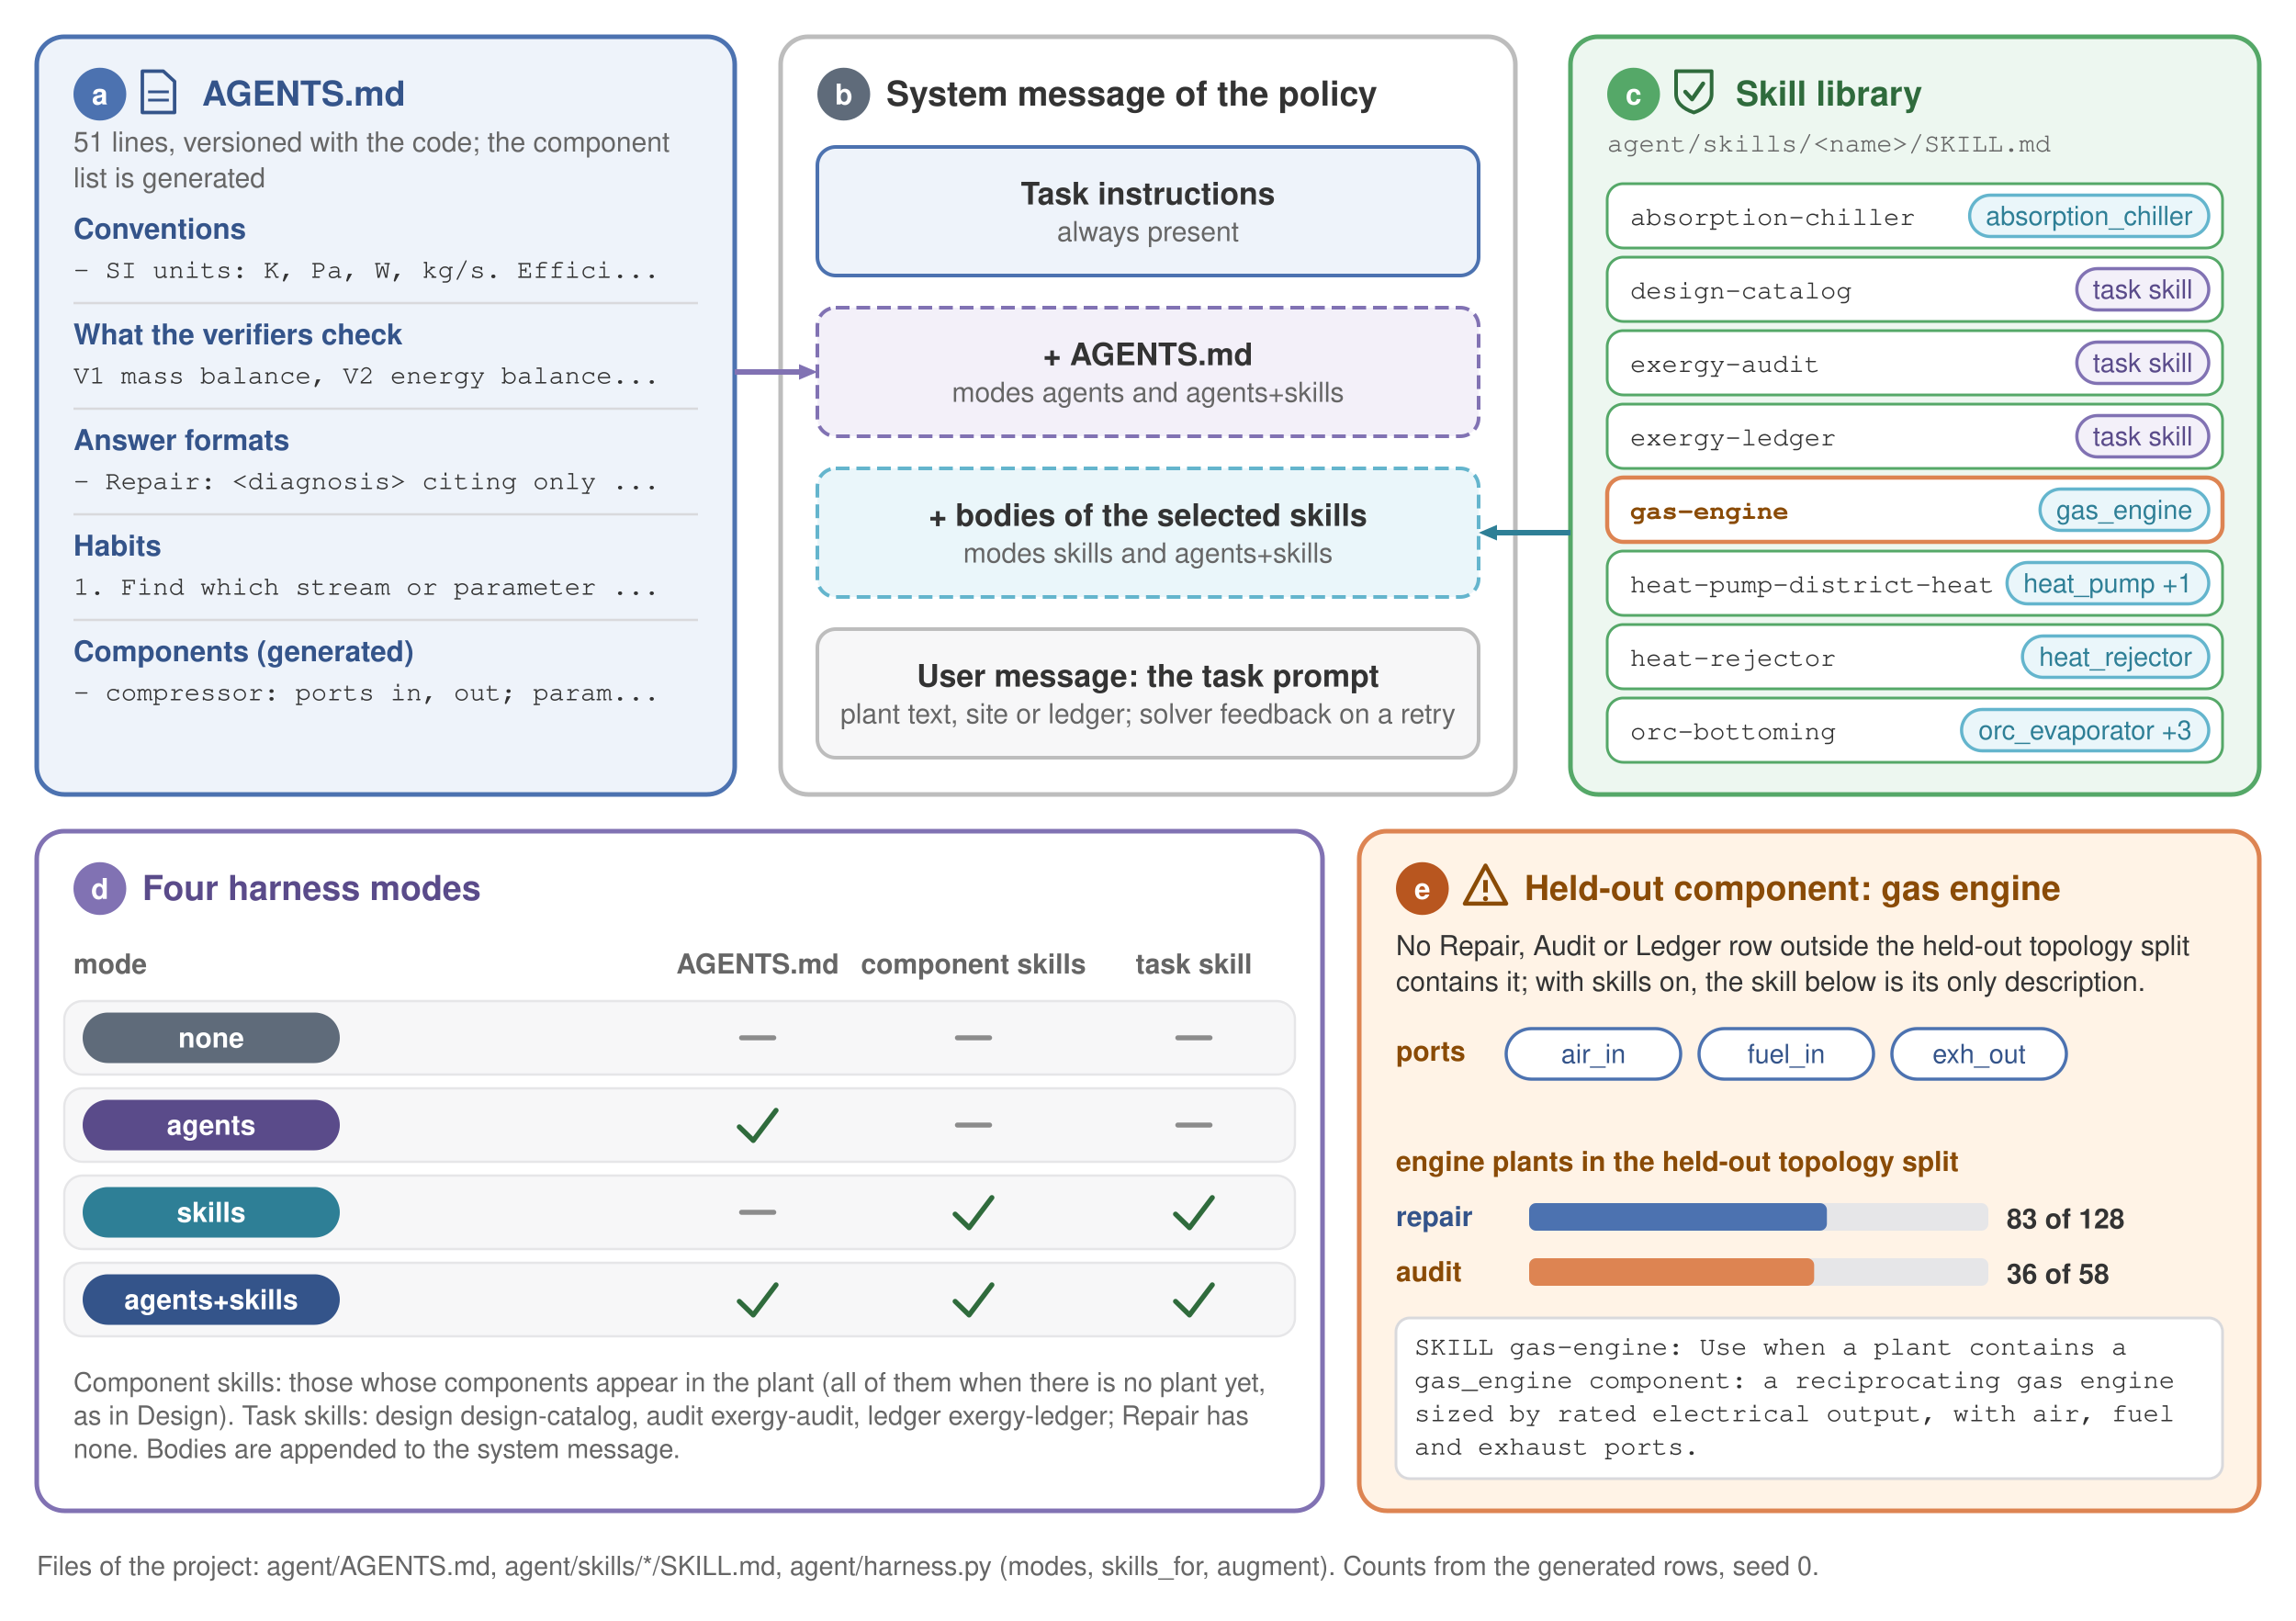
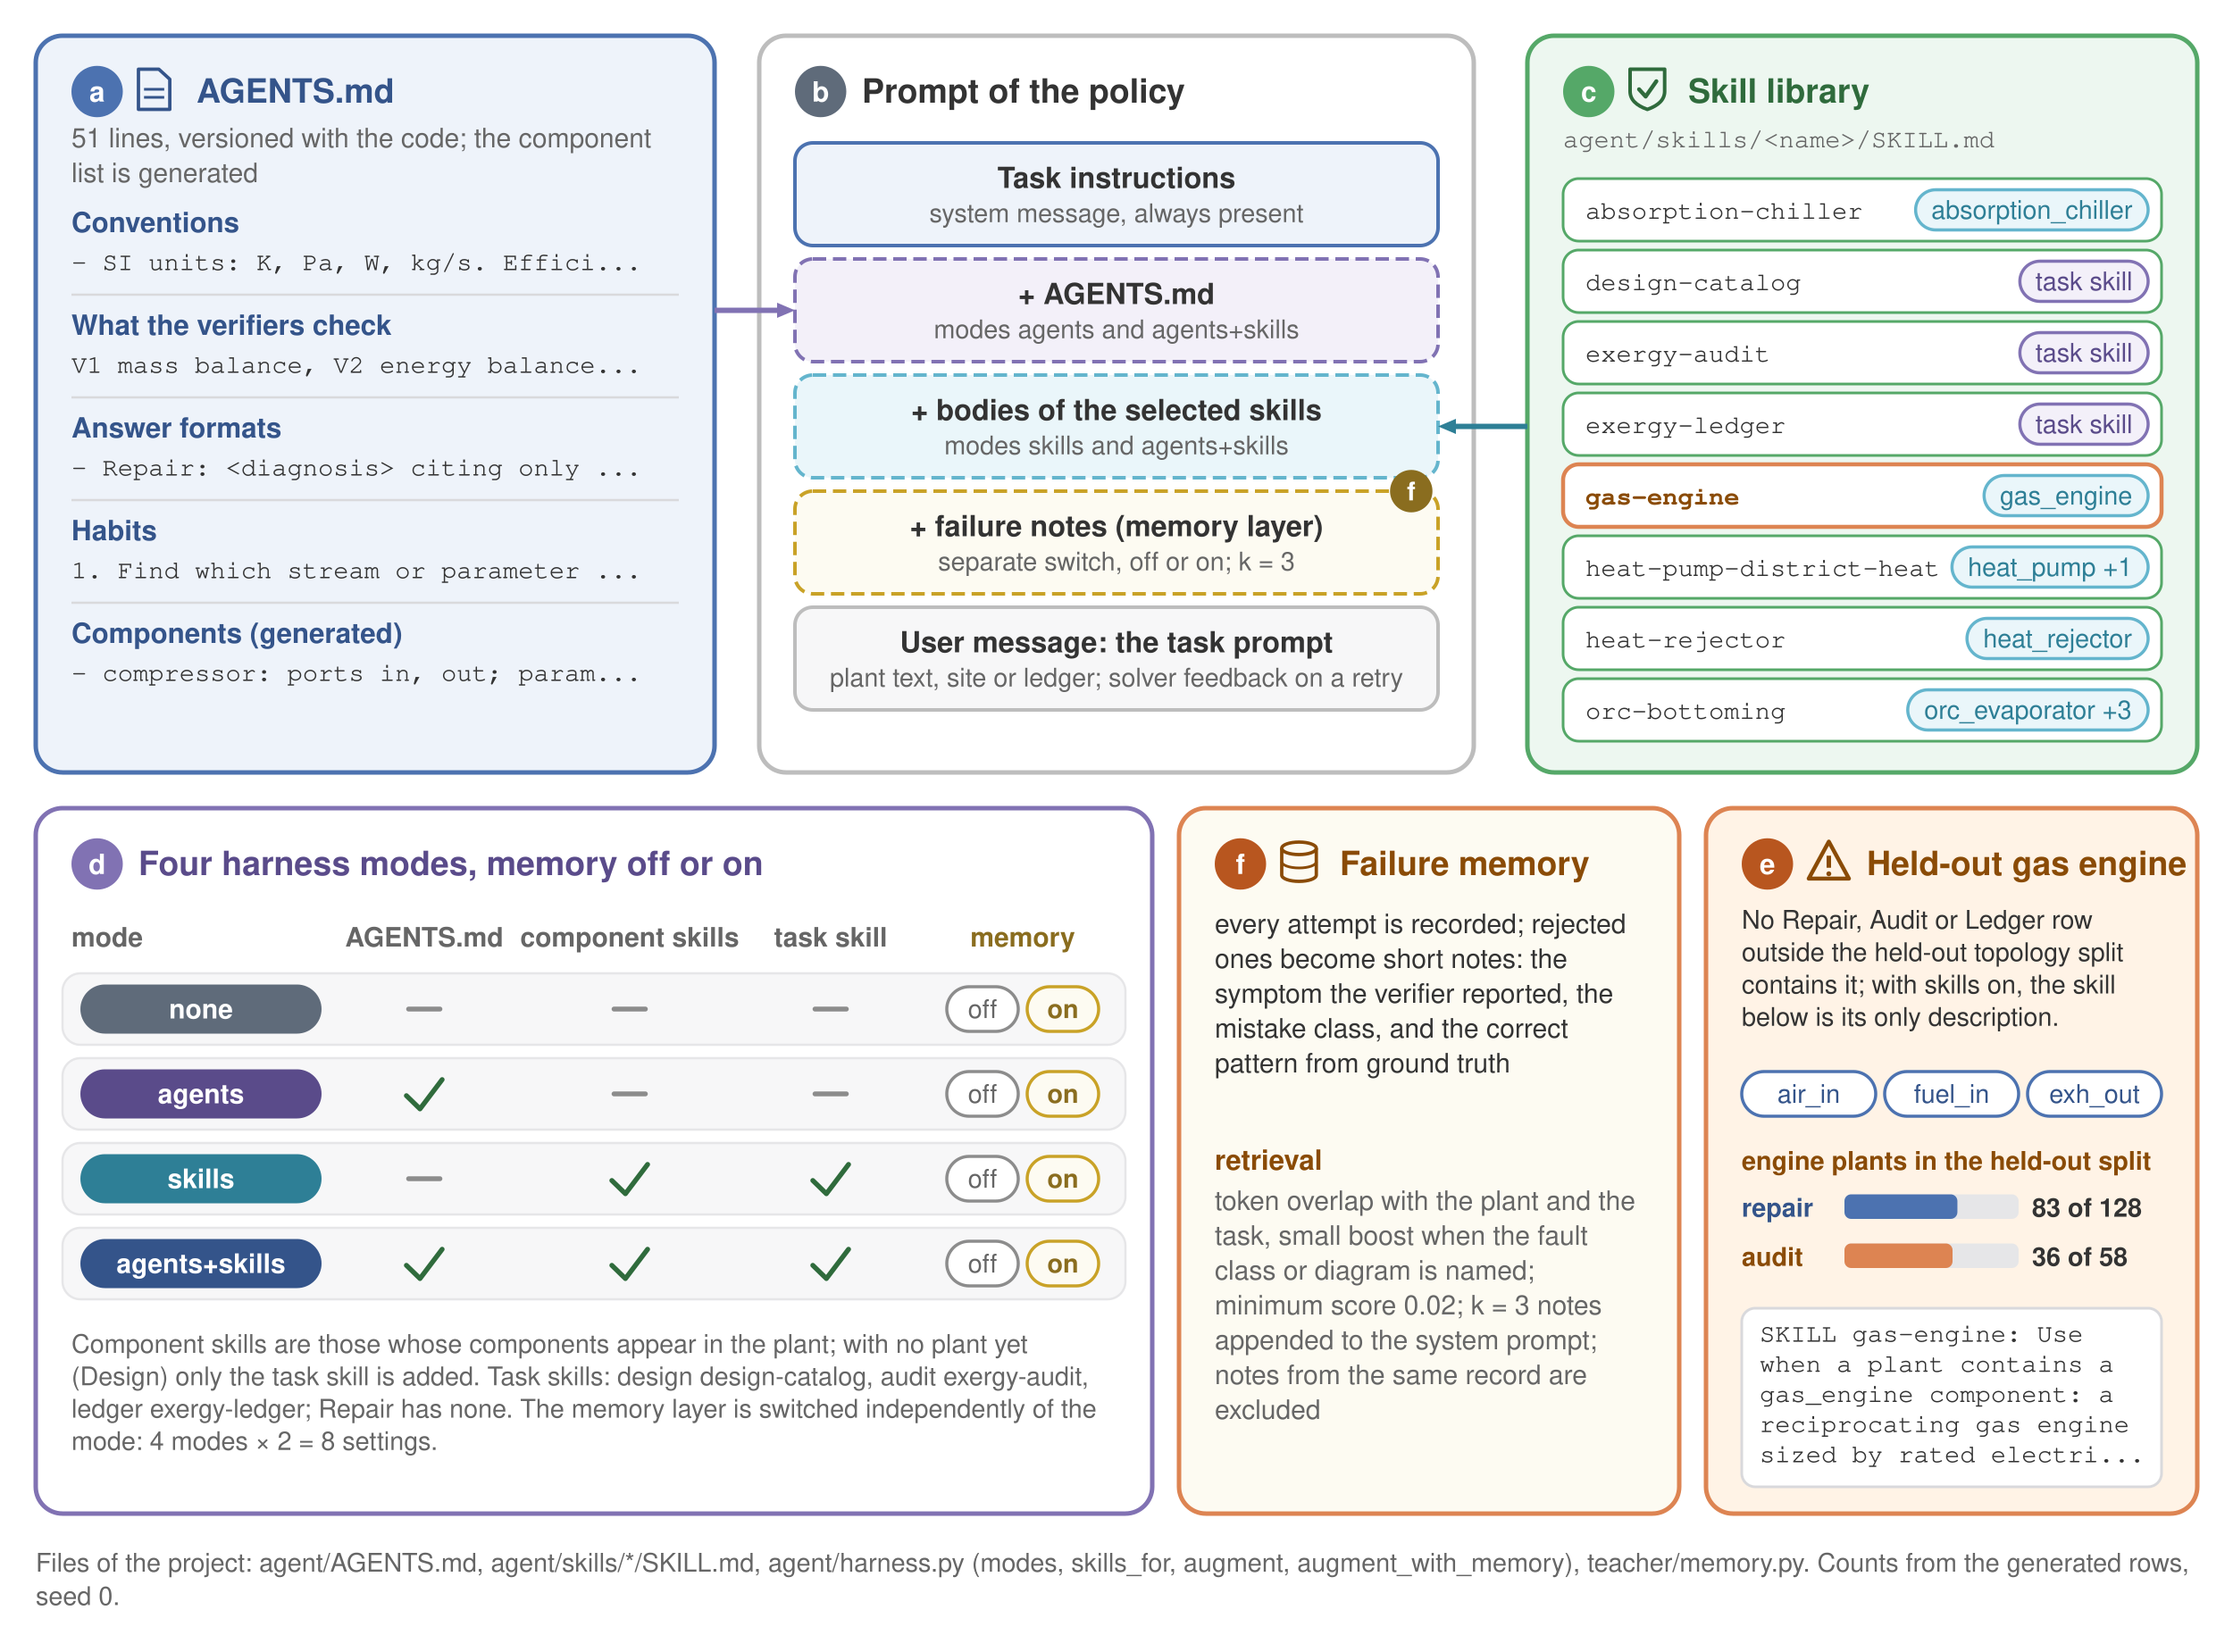
- <svg xmlns="http://www.w3.org/2000/svg" viewBox="0 0 1000 706" width="1000" height="706" font-family="Helvetica, Arial, 'Liberation Sans', sans-serif">
-   <rect width="1000" height="706" fill="#FFFFFF" />
+ <svg xmlns="http://www.w3.org/2000/svg" viewBox="0 0 1000 740" width="1000" height="740" font-family="Helvetica, Arial, 'Liberation Sans', sans-serif">
+   <rect width="1000" height="740" fill="#FFFFFF" />
  <rect x="16" y="16" width="304" height="330" id="ca" rx="12" fill="#EEF3FA" stroke="#4C72B0" stroke-width="2.0" />
  <circle cx="43.5" cy="41" r="11.5" fill="#4C72B0" />
  <text x="43.5" y="45.5" font-size="12.5" font-weight="bold" text-anchor="middle" fill="#FFFFFF">a</text>
  <path d="M62,31 L71.13,31 L76.04,35.5 L76.04,49 L62,49 Z" fill="none" stroke="#34548A" stroke-width="1.5" stroke-linejoin="round" />
  <path d="M64.5,40 L73.54,40" fill="none" stroke="#34548A" stroke-width="1.2" />
  <path d="M64.5,43.6 L73.54,43.6" fill="none" stroke="#34548A" stroke-width="1.2" />
  <text x="88" y="46" font-size="15" font-weight="bold" fill="#34548A">AGENTS.md</text>
  <text x="32" y="66" font-size="12" fill="#666666">51 lines, versioned with the code; the component</text>
  <text x="32" y="81.6" font-size="12" fill="#666666">list is generated</text>
  <text x="32" y="104" font-size="12.5" font-weight="bold" fill="#34548A">Conventions</text>
  <text x="32" y="121" font-size="11.5" font-family="Courier, 'Liberation Mono', monospace" fill="#333333">- SI units: K, Pa, W, kg/s. Effici...</text>
  <path d="M32,132 L304,132" fill="none" stroke="#D9D9DC" stroke-width="1.0" />
  <text x="32" y="150" font-size="12.5" font-weight="bold" fill="#34548A">What the verifiers check</text>
  <text x="32" y="167" font-size="11.5" font-family="Courier, 'Liberation Mono', monospace" fill="#333333">V1 mass balance, V2 energy balance...</text>
  <path d="M32,178 L304,178" fill="none" stroke="#D9D9DC" stroke-width="1.0" />
  <text x="32" y="196" font-size="12.5" font-weight="bold" fill="#34548A">Answer formats</text>
  <text x="32" y="213" font-size="11.5" font-family="Courier, 'Liberation Mono', monospace" fill="#333333">- Repair: &lt;diagnosis&gt; citing only ...</text>
  <path d="M32,224 L304,224" fill="none" stroke="#D9D9DC" stroke-width="1.0" />
  <text x="32" y="242" font-size="12.5" font-weight="bold" fill="#34548A">Habits</text>
  <text x="32" y="259" font-size="11.5" font-family="Courier, 'Liberation Mono', monospace" fill="#333333">1. Find which stream or parameter ...</text>
  <path d="M32,270 L304,270" fill="none" stroke="#D9D9DC" stroke-width="1.0" />
  <text x="32" y="288" font-size="12.5" font-weight="bold" fill="#34548A">Components (generated)</text>
  <text x="32" y="305" font-size="11.5" font-family="Courier, 'Liberation Mono', monospace" fill="#333333">- compressor: ports in, out; param...</text>
  <rect x="340" y="16" width="320" height="330" id="cb" rx="12" fill="#FFFFFF" stroke="#BDBDBD" stroke-width="2.0" />
  <circle cx="367.5" cy="41" r="11.5" fill="#5F6B7A" />
  <text x="367.5" y="45.5" font-size="12.5" font-weight="bold" text-anchor="middle" fill="#FFFFFF">b</text>
-   <text x="386" y="46" font-size="15" font-weight="bold" fill="#333333">System message of the policy</text>
-   <rect x="356" y="64" width="288" height="56" id="b1" rx="8" fill="#EEF3FA" stroke="#4C72B0" stroke-width="1.6" />
-   <text x="500" y="89.04" font-size="13.5" font-weight="bold" text-anchor="middle" fill="#333333">Task instructions</text>
-   <text x="500" y="105.01" font-size="12" text-anchor="middle" fill="#666666">always present</text>
-   <rect x="356" y="134" width="288" height="56" id="b2" rx="8" fill="#F3F0F9" stroke="#8172B3" stroke-width="1.6" stroke-dasharray="6 3" />
-   <text x="500" y="159.04" font-size="13.5" font-weight="bold" text-anchor="middle" fill="#333333">+ AGENTS.md</text>
-   <text x="500" y="175.01" font-size="12" text-anchor="middle" fill="#666666">modes agents and agents+skills</text>
-   <rect x="356" y="204" width="288" height="56" id="b3" rx="8" fill="#EAF6FA" stroke="#64B5CD" stroke-width="1.6" stroke-dasharray="6 3" />
-   <text x="500" y="229.04" font-size="13.5" font-weight="bold" text-anchor="middle" fill="#333333">+ bodies of the selected skills</text>
-   <text x="500" y="245.01" font-size="12" text-anchor="middle" fill="#666666">modes skills and agents+skills</text>
-   <rect x="356" y="274" width="288" height="56" id="b4" rx="8" fill="#F7F7F8" stroke="#BDBDBD" stroke-width="1.6" />
-   <text x="500" y="299.04" font-size="13.5" font-weight="bold" text-anchor="middle" fill="#333333">User message: the task prompt</text>
-   <text x="500" y="315.01" font-size="12" text-anchor="middle" fill="#666666">plant text, site or ledger; solver feedback on a retry</text>
+   <text x="386" y="46" font-size="15" font-weight="bold" fill="#333333">Prompt of the policy</text>
+   <rect x="356" y="64" width="288" height="46" id="b1" rx="8" fill="#EEF3FA" stroke="#4C72B0" stroke-width="1.6" />
+   <text x="500" y="84.18" font-size="13" font-weight="bold" text-anchor="middle" fill="#333333">Task instructions</text>
+   <text x="500" y="99.51" font-size="11.5" text-anchor="middle" fill="#666666">system message, always present</text>
+   <rect x="356" y="116" width="288" height="46" id="b2" rx="8" fill="#F3F0F9" stroke="#8172B3" stroke-width="1.6" stroke-dasharray="6 3" />
+   <text x="500" y="136.18" font-size="13" font-weight="bold" text-anchor="middle" fill="#333333">+ AGENTS.md</text>
+   <text x="500" y="151.51" font-size="11.5" text-anchor="middle" fill="#666666">modes agents and agents+skills</text>
+   <rect x="356" y="168" width="288" height="46" id="b3" rx="8" fill="#EAF6FA" stroke="#64B5CD" stroke-width="1.6" stroke-dasharray="6 3" />
+   <text x="500" y="188.18" font-size="13" font-weight="bold" text-anchor="middle" fill="#333333">+ bodies of the selected skills</text>
+   <text x="500" y="203.51" font-size="11.5" text-anchor="middle" fill="#666666">modes skills and agents+skills</text>
+   <rect x="356" y="220" width="288" height="46" id="b4" rx="8" fill="#FDFBF2" stroke="#C9A227" stroke-width="1.6" stroke-dasharray="6 3" />
+   <text x="500" y="240.18" font-size="13" font-weight="bold" text-anchor="middle" fill="#333333">+ failure notes (memory layer)</text>
+   <text x="500" y="255.51" font-size="11.5" text-anchor="middle" fill="#666666">separate switch, off or on; k = 3</text>
+   <rect x="356" y="272" width="288" height="46" id="b5" rx="8" fill="#F7F7F8" stroke="#BDBDBD" stroke-width="1.6" />
+   <text x="500" y="292.18" font-size="13" font-weight="bold" text-anchor="middle" fill="#333333">User message: the task prompt</text>
+   <text x="500" y="307.51" font-size="11.5" text-anchor="middle" fill="#666666">plant text, site or ledger; solver feedback on a retry</text>
+   <circle cx="632" cy="220" r="9.5" fill="#8A6D1F" />
+   <text x="632" y="224.14" font-size="11.5" font-weight="bold" text-anchor="middle" fill="#FFFFFF">f</text>
  <rect x="684" y="16" width="300" height="330" id="cc" rx="12" fill="#EDF7F0" stroke="#55A868" stroke-width="2.0" />
  <circle cx="711.5" cy="41" r="11.5" fill="#55A868" />
  <text x="711.5" y="45.5" font-size="12.5" font-weight="bold" text-anchor="middle" fill="#FFFFFF">c</text>
  <path d="M730,31 L745.48,31 L745.48,40.9 Q745.48,46.3 737.74,49 Q730,46.3 730,40.9 Z" fill="none" stroke="#2F6B3C" stroke-width="1.6" stroke-linejoin="round" />
  <path d="M734.02,40 L736.97,43.24 L741.76,36.4" fill="none" stroke="#2F6B3C" stroke-width="1.8" stroke-linejoin="round" stroke-linecap="round" />
  <text x="756" y="46" font-size="15" font-weight="bold" fill="#2F6B3C">Skill library</text>
  <text x="700" y="66" font-size="11.5" font-family="Courier, 'Liberation Mono', monospace" fill="#666666">agent/skills/&lt;name&gt;/SKILL.md</text>
  <rect x="700" y="80" width="268" height="28" rx="7" fill="#FFFFFF" stroke="#55A868" stroke-width="1.2" />
  <text x="710" y="98" font-size="11.5" font-family="Courier, 'Liberation Mono', monospace" fill="#333333">absorption-chiller</text>
  <rect x="857.86" y="85" width="104.14" height="18" id="p1" rx="9" fill="#EAF6FA" stroke="#64B5CD" stroke-width="1.4" />
  <text x="909.93" y="98.03" font-size="11.5" text-anchor="middle" fill="#2E7F96">absorption_chiller</text>
  <rect x="700" y="112" width="268" height="28" rx="7" fill="#FFFFFF" stroke="#55A868" stroke-width="1.2" />
  <text x="710" y="130" font-size="11.5" font-family="Courier, 'Liberation Mono', monospace" fill="#333333">design-catalog</text>
  <rect x="904.55" y="117" width="57.45" height="18" id="p2" rx="9" fill="#F3F0F9" stroke="#8172B3" stroke-width="1.4" />
  <text x="933.27" y="130.03" font-size="11.5" text-anchor="middle" fill="#5A4B8A">task skill</text>
  <rect x="700" y="144" width="268" height="28" rx="7" fill="#FFFFFF" stroke="#55A868" stroke-width="1.2" />
  <text x="710" y="162" font-size="11.5" font-family="Courier, 'Liberation Mono', monospace" fill="#333333">exergy-audit</text>
  <rect x="904.55" y="149" width="57.45" height="18" id="p3" rx="9" fill="#F3F0F9" stroke="#8172B3" stroke-width="1.4" />
  <text x="933.27" y="162.03" font-size="11.5" text-anchor="middle" fill="#5A4B8A">task skill</text>
  <rect x="700" y="176" width="268" height="28" rx="7" fill="#FFFFFF" stroke="#55A868" stroke-width="1.2" />
  <text x="710" y="194" font-size="11.5" font-family="Courier, 'Liberation Mono', monospace" fill="#333333">exergy-ledger</text>
  <rect x="904.55" y="181" width="57.45" height="18" id="p4" rx="9" fill="#F3F0F9" stroke="#8172B3" stroke-width="1.4" />
  <text x="933.27" y="194.03" font-size="11.5" text-anchor="middle" fill="#5A4B8A">task skill</text>
  <rect x="700" y="208" width="268" height="28" rx="7" fill="#FFFFFF" stroke="#DD8452" stroke-width="1.8" />
  <text x="710" y="226" font-size="11.5" font-family="Courier, 'Liberation Mono', monospace" font-weight="bold" fill="#8A4B06">gas-engine</text>
  <rect x="888.53" y="213" width="73.47" height="18" id="p5" rx="9" fill="#EAF6FA" stroke="#64B5CD" stroke-width="1.4" />
  <text x="925.26" y="226.03" font-size="11.5" text-anchor="middle" fill="#2E7F96">gas_engine</text>
  <rect x="700" y="240" width="268" height="28" rx="7" fill="#FFFFFF" stroke="#55A868" stroke-width="1.2" />
  <text x="710" y="258" font-size="11.5" font-family="Courier, 'Liberation Mono', monospace" fill="#333333">heat-pump-district-heat</text>
  <rect x="874.15" y="245" width="87.85" height="18" id="p6" rx="9" fill="#EAF6FA" stroke="#64B5CD" stroke-width="1.4" />
  <text x="918.07" y="258.02" font-size="11.5" text-anchor="middle" fill="#2E7F96">heat_pump +1</text>
  <rect x="700" y="272" width="268" height="28" rx="7" fill="#FFFFFF" stroke="#55A868" stroke-width="1.2" />
  <text x="710" y="290" font-size="11.5" font-family="Courier, 'Liberation Mono', monospace" fill="#333333">heat-rejector</text>
  <rect x="880.87" y="277" width="81.13" height="18" id="p7" rx="9" fill="#EAF6FA" stroke="#64B5CD" stroke-width="1.4" />
  <text x="921.44" y="290.02" font-size="11.5" text-anchor="middle" fill="#2E7F96">heat_rejector</text>
  <rect x="700" y="304" width="268" height="28" rx="7" fill="#FFFFFF" stroke="#55A868" stroke-width="1.2" />
  <text x="710" y="322" font-size="11.5" font-family="Courier, 'Liberation Mono', monospace" fill="#333333">orc-bottoming</text>
  <rect x="854.34" y="309" width="107.66" height="18" id="p8" rx="9" fill="#EAF6FA" stroke="#64B5CD" stroke-width="1.4" />
  <text x="908.17" y="322.02" font-size="11.5" text-anchor="middle" fill="#2E7F96">orc_evaporator +3</text>
  <g class="arrow" data-src="ca" data-dst="b2">
-     <path d="M320,162 L348,162" fill="none" stroke="#8172B3" stroke-width="2.4" stroke-linejoin="round" />
-     <polygon points="356,162 348,165.4 348,158.6" fill="#8172B3" />
+     <path d="M320,139 L348,139" fill="none" stroke="#8172B3" stroke-width="2.4" stroke-linejoin="round" />
+     <polygon points="356,139 348,142.4 348,135.6" fill="#8172B3" />
  </g>
  <g class="arrow" data-src="cc" data-dst="b3">
-     <path d="M684,232 L652,232" fill="none" stroke="#2E7F96" stroke-width="2.4" stroke-linejoin="round" />
-     <polygon points="644,232 652,228.6 652,235.4" fill="#2E7F96" />
+     <path d="M684,191 L652,191" fill="none" stroke="#2E7F96" stroke-width="2.4" stroke-linejoin="round" />
+     <polygon points="644,191 652,187.6 652,194.4" fill="#2E7F96" />
  </g>
-   <rect x="16" y="362" width="560" height="296" id="cd" rx="12" fill="#FFFFFF" stroke="#8172B3" stroke-width="2.0" />
+   <rect x="16" y="362" width="500" height="316" id="cd" rx="12" fill="#FFFFFF" stroke="#8172B3" stroke-width="2.0" />
  <circle cx="43.5" cy="387" r="11.5" fill="#8172B3" />
  <text x="43.5" y="391.5" font-size="12.5" font-weight="bold" text-anchor="middle" fill="#FFFFFF">d</text>
-   <text x="62" y="392" font-size="15" font-weight="bold" fill="#5A4B8A">Four harness modes</text>
+   <text x="62" y="392" font-size="15" font-weight="bold" fill="#5A4B8A">Four harness modes, memory off or on</text>
  <text x="32" y="424" font-size="12" font-weight="bold" fill="#666666">mode</text>
-   <text x="330" y="424" font-size="12" font-weight="bold" text-anchor="middle" fill="#666666">AGENTS.md</text>
-   <text x="424" y="424" font-size="12" font-weight="bold" text-anchor="middle" fill="#666666">component skills</text>
-   <text x="520" y="424" font-size="12" font-weight="bold" text-anchor="middle" fill="#666666">task skill</text>
-   <rect x="28" y="436" width="536" height="32" rx="8" fill="#F7F7F8" stroke="#E6E6E8" stroke-width="1.0" />
-   <rect x="36" y="441" width="112" height="22" id="p9" rx="11" fill="#5F6B7A" />
-   <text x="92" y="456.2" font-size="12" font-weight="bold" text-anchor="middle" fill="#FFFFFF">none</text>
-   <path d="M323,452 L337,452" fill="none" stroke="#8C8C8C" stroke-width="2.2" stroke-linecap="round" />
-   <path d="M417,452 L431,452" fill="none" stroke="#8C8C8C" stroke-width="2.2" stroke-linecap="round" />
-   <path d="M513,452 L527,452" fill="none" stroke="#8C8C8C" stroke-width="2.2" stroke-linecap="round" />
-   <rect x="28" y="474" width="536" height="32" rx="8" fill="#F7F7F8" stroke="#E6E6E8" stroke-width="1.0" />
-   <rect x="36" y="479" width="112" height="22" id="p10" rx="11" fill="#5A4B8A" />
-   <text x="92" y="494.2" font-size="12" font-weight="bold" text-anchor="middle" fill="#FFFFFF">agents</text>
-   <path d="M322,490.8 L328.08,496.72 L338,483.6" fill="none" stroke="#2F6B3C" stroke-width="2.2" stroke-linejoin="round" stroke-linecap="round" />
-   <path d="M417,490 L431,490" fill="none" stroke="#8C8C8C" stroke-width="2.2" stroke-linecap="round" />
-   <path d="M513,490 L527,490" fill="none" stroke="#8C8C8C" stroke-width="2.2" stroke-linecap="round" />
-   <rect x="28" y="512" width="536" height="32" rx="8" fill="#F7F7F8" stroke="#E6E6E8" stroke-width="1.0" />
-   <rect x="36" y="517" width="112" height="22" id="p11" rx="11" fill="#2E7F96" />
-   <text x="92" y="532.2" font-size="12" font-weight="bold" text-anchor="middle" fill="#FFFFFF">skills</text>
-   <path d="M323,528 L337,528" fill="none" stroke="#8C8C8C" stroke-width="2.2" stroke-linecap="round" />
-   <path d="M416,528.8 L422.08,534.72 L432,521.6" fill="none" stroke="#2F6B3C" stroke-width="2.2" stroke-linejoin="round" stroke-linecap="round" />
-   <path d="M512,528.8 L518.08,534.72 L528,521.6" fill="none" stroke="#2F6B3C" stroke-width="2.2" stroke-linejoin="round" stroke-linecap="round" />
-   <rect x="28" y="550" width="536" height="32" rx="8" fill="#F7F7F8" stroke="#E6E6E8" stroke-width="1.0" />
-   <rect x="36" y="555" width="112" height="22" id="p12" rx="11" fill="#34548A" />
-   <text x="92" y="570.2" font-size="12" font-weight="bold" text-anchor="middle" fill="#FFFFFF">agents+skills</text>
-   <path d="M322,566.8 L328.08,572.72 L338,559.6" fill="none" stroke="#2F6B3C" stroke-width="2.2" stroke-linejoin="round" stroke-linecap="round" />
-   <path d="M416,566.8 L422.08,572.72 L432,559.6" fill="none" stroke="#2F6B3C" stroke-width="2.2" stroke-linejoin="round" stroke-linecap="round" />
-   <path d="M512,566.8 L518.08,572.72 L528,559.6" fill="none" stroke="#2F6B3C" stroke-width="2.2" stroke-linejoin="round" stroke-linecap="round" />
-   <text x="32" y="606" font-size="11.5" fill="#666666">Component skills: those whose components appear in the plant (all of them when there is no plant yet,</text>
-   <text x="32" y="620.5" font-size="11.5" fill="#666666">as in Design). Task skills: design design-catalog, audit exergy-audit, ledger exergy-ledger; Repair has</text>
-   <text x="32" y="635" font-size="11.5" fill="#666666">none. Bodies are appended to the system message.</text>
-   <rect x="592" y="362" width="392" height="296" id="ce" rx="12" fill="#FFF3E6" stroke="#DD8452" stroke-width="2.0" />
-   <circle cx="619.5" cy="387" r="11.5" fill="#B8561F" />
-   <text x="619.5" y="391.5" font-size="12.5" font-weight="bold" text-anchor="middle" fill="#FFFFFF">e</text>
-   <path d="M647,377 L656,393.56 L638,393.56 Z" fill="none" stroke="#8A4B06" stroke-width="1.8" stroke-linejoin="round" />
-   <path d="M647,383.3 L647,388.7" fill="none" stroke="#8A4B06" stroke-width="2.0" />
-   <circle cx="647" cy="391.4" r="1.1" fill="#8A4B06" />
-   <text x="664" y="392" font-size="15" font-weight="bold" fill="#8A4B06">Held-out component: gas engine</text>
-   <text x="608" y="416" font-size="12" fill="#333333">No Repair, Audit or Ledger row outside the held-out topology split</text>
-   <text x="608" y="431.6" font-size="12" fill="#333333">contains it; with skills on, the skill below is its only description.</text>
-   <text x="608" y="462" font-size="12" font-weight="bold" fill="#8A4B06">ports</text>
-   <rect x="656" y="448" width="76" height="22" id="p13" rx="11" fill="#FFFFFF" stroke="#4C72B0" stroke-width="1.4" />
-   <text x="694" y="463.02" font-size="11.5" text-anchor="middle" fill="#34548A">air_in</text>
-   <rect x="740" y="448" width="76" height="22" id="p14" rx="11" fill="#FFFFFF" stroke="#4C72B0" stroke-width="1.4" />
-   <text x="778" y="463.02" font-size="11.5" text-anchor="middle" fill="#34548A">fuel_in</text>
-   <rect x="824" y="448" width="76" height="22" id="p15" rx="11" fill="#FFFFFF" stroke="#4C72B0" stroke-width="1.4" />
-   <text x="862" y="463.02" font-size="11.5" text-anchor="middle" fill="#34548A">exh_out</text>
-   <text x="608" y="510" font-size="12" font-weight="bold" fill="#8A4B06">engine plants in the held-out topology split</text>
-   <text x="608" y="534" font-size="12" font-weight="bold" fill="#34548A">repair</text>
-   <rect x="666" y="524" width="200" height="12" rx="3" fill="#E6E6E8" />
-   <rect x="666" y="524" width="129.69" height="12" rx="3" fill="#4C72B0" />
-   <text x="874" y="535" font-size="12" font-weight="bold" fill="#333333">83 of 128</text>
-   <text x="608" y="558" font-size="12" font-weight="bold" fill="#8A4B06">audit</text>
-   <rect x="666" y="548" width="200" height="12" rx="3" fill="#E6E6E8" />
-   <rect x="666" y="548" width="124.14" height="12" rx="3" fill="#DD8452" />
-   <text x="874" y="559" font-size="12" font-weight="bold" fill="#333333">36 of 58</text>
-   <rect x="608" y="574" width="360" height="70" rx="6" fill="#FFFFFF" stroke="#D9D9DC" stroke-width="1.2" />
-   <text x="616" y="590" font-size="11.5" font-family="Courier, 'Liberation Mono', monospace" fill="#333333">SKILL gas-engine: Use when a plant contains a</text>
-   <text x="616" y="604.5" font-size="11.5" font-family="Courier, 'Liberation Mono', monospace" fill="#333333">gas_engine component: a reciprocating gas engine</text>
-   <text x="616" y="619" font-size="11.5" font-family="Courier, 'Liberation Mono', monospace" fill="#333333">sized by rated electrical output, with air, fuel</text>
-   <text x="616" y="633.5" font-size="11.5" font-family="Courier, 'Liberation Mono', monospace" fill="#333333">and exhaust ports.</text>
-   <text x="16" y="686" font-size="11.5" fill="#666666">Files of the project: agent/AGENTS.md, agent/skills/*/SKILL.md, agent/harness.py (modes, skills_for, augment). Counts from the generated rows, seed 0.</text>
+   <text x="190" y="424" font-size="12" font-weight="bold" text-anchor="middle" fill="#666666">AGENTS.md</text>
+   <text x="282" y="424" font-size="12" font-weight="bold" text-anchor="middle" fill="#666666">component skills</text>
+   <text x="372" y="424" font-size="12" font-weight="bold" text-anchor="middle" fill="#666666">task skill</text>
+   <text x="458" y="424" font-size="12" font-weight="bold" text-anchor="middle" fill="#8A6D1F">memory</text>
+   <rect x="28" y="436" width="476" height="32" rx="8" fill="#F7F7F8" stroke="#E6E6E8" stroke-width="1.0" />
+   <rect x="36" y="441" width="108" height="22" id="p9" rx="11" fill="#5F6B7A" />
+   <text x="90" y="456.2" font-size="12" font-weight="bold" text-anchor="middle" fill="#FFFFFF">none</text>
+   <path d="M183,452 L197,452" fill="none" stroke="#8C8C8C" stroke-width="2.2" stroke-linecap="round" />
+   <path d="M275,452 L289,452" fill="none" stroke="#8C8C8C" stroke-width="2.2" stroke-linecap="round" />
+   <path d="M365,452 L379,452" fill="none" stroke="#8C8C8C" stroke-width="2.2" stroke-linecap="round" />
+   <rect x="424" y="442" width="32" height="20" id="p10" rx="10" fill="#FFFFFF" stroke="#8C8C8C" stroke-width="1.4" />
+   <text x="440" y="456.02" font-size="11.5" text-anchor="middle" fill="#666666">off</text>
+   <rect x="460" y="442" width="32" height="20" id="p11" rx="10" fill="#FDFBF2" stroke="#C9A227" stroke-width="1.4" />
+   <text x="476" y="456.02" font-size="11.5" font-weight="bold" text-anchor="middle" fill="#8A6D1F">on</text>
+   <rect x="28" y="474" width="476" height="32" rx="8" fill="#F7F7F8" stroke="#E6E6E8" stroke-width="1.0" />
+   <rect x="36" y="479" width="108" height="22" id="p12" rx="11" fill="#5A4B8A" />
+   <text x="90" y="494.2" font-size="12" font-weight="bold" text-anchor="middle" fill="#FFFFFF">agents</text>
+   <path d="M182,490.8 L188.08,496.72 L198,483.6" fill="none" stroke="#2F6B3C" stroke-width="2.2" stroke-linejoin="round" stroke-linecap="round" />
+   <path d="M275,490 L289,490" fill="none" stroke="#8C8C8C" stroke-width="2.2" stroke-linecap="round" />
+   <path d="M365,490 L379,490" fill="none" stroke="#8C8C8C" stroke-width="2.2" stroke-linecap="round" />
+   <rect x="424" y="480" width="32" height="20" id="p13" rx="10" fill="#FFFFFF" stroke="#8C8C8C" stroke-width="1.4" />
+   <text x="440" y="494.02" font-size="11.5" text-anchor="middle" fill="#666666">off</text>
+   <rect x="460" y="480" width="32" height="20" id="p14" rx="10" fill="#FDFBF2" stroke="#C9A227" stroke-width="1.4" />
+   <text x="476" y="494.02" font-size="11.5" font-weight="bold" text-anchor="middle" fill="#8A6D1F">on</text>
+   <rect x="28" y="512" width="476" height="32" rx="8" fill="#F7F7F8" stroke="#E6E6E8" stroke-width="1.0" />
+   <rect x="36" y="517" width="108" height="22" id="p15" rx="11" fill="#2E7F96" />
+   <text x="90" y="532.2" font-size="12" font-weight="bold" text-anchor="middle" fill="#FFFFFF">skills</text>
+   <path d="M183,528 L197,528" fill="none" stroke="#8C8C8C" stroke-width="2.2" stroke-linecap="round" />
+   <path d="M274,528.8 L280.08,534.72 L290,521.6" fill="none" stroke="#2F6B3C" stroke-width="2.2" stroke-linejoin="round" stroke-linecap="round" />
+   <path d="M364,528.8 L370.08,534.72 L380,521.6" fill="none" stroke="#2F6B3C" stroke-width="2.2" stroke-linejoin="round" stroke-linecap="round" />
+   <rect x="424" y="518" width="32" height="20" id="p16" rx="10" fill="#FFFFFF" stroke="#8C8C8C" stroke-width="1.4" />
+   <text x="440" y="532.02" font-size="11.5" text-anchor="middle" fill="#666666">off</text>
+   <rect x="460" y="518" width="32" height="20" id="p17" rx="10" fill="#FDFBF2" stroke="#C9A227" stroke-width="1.4" />
+   <text x="476" y="532.02" font-size="11.5" font-weight="bold" text-anchor="middle" fill="#8A6D1F">on</text>
+   <rect x="28" y="550" width="476" height="32" rx="8" fill="#F7F7F8" stroke="#E6E6E8" stroke-width="1.0" />
+   <rect x="36" y="555" width="108" height="22" id="p18" rx="11" fill="#34548A" />
+   <text x="90" y="570.2" font-size="12" font-weight="bold" text-anchor="middle" fill="#FFFFFF">agents+skills</text>
+   <path d="M182,566.8 L188.08,572.72 L198,559.6" fill="none" stroke="#2F6B3C" stroke-width="2.2" stroke-linejoin="round" stroke-linecap="round" />
+   <path d="M274,566.8 L280.08,572.72 L290,559.6" fill="none" stroke="#2F6B3C" stroke-width="2.2" stroke-linejoin="round" stroke-linecap="round" />
+   <path d="M364,566.8 L370.08,572.72 L380,559.6" fill="none" stroke="#2F6B3C" stroke-width="2.2" stroke-linejoin="round" stroke-linecap="round" />
+   <rect x="424" y="556" width="32" height="20" id="p19" rx="10" fill="#FFFFFF" stroke="#8C8C8C" stroke-width="1.4" />
+   <text x="440" y="570.02" font-size="11.5" text-anchor="middle" fill="#666666">off</text>
+   <rect x="460" y="556" width="32" height="20" id="p20" rx="10" fill="#FDFBF2" stroke="#C9A227" stroke-width="1.4" />
+   <text x="476" y="570.02" font-size="11.5" font-weight="bold" text-anchor="middle" fill="#8A6D1F">on</text>
+   <text x="32" y="606" font-size="11.5" fill="#666666">Component skills are those whose components appear in the plant; with no plant yet</text>
+   <text x="32" y="620.5" font-size="11.5" fill="#666666">(Design) only the task skill is added. Task skills: design design-catalog, audit exergy-audit,</text>
+   <text x="32" y="635" font-size="11.5" fill="#666666">ledger exergy-ledger; Repair has none. The memory layer is switched independently of the</text>
+   <text x="32" y="649.5" font-size="11.5" fill="#666666">mode: 4 modes × 2 = 8 settings.</text>
+   <rect x="528" y="362" width="224" height="316" id="cf" rx="12" fill="#FDFBF2" stroke="#DD8452" stroke-width="2.0" />
+   <circle cx="555.5" cy="387" r="11.5" fill="#B8561F" />
+   <text x="555.5" y="391.5" font-size="12.5" font-weight="bold" text-anchor="middle" fill="#FFFFFF">f</text>
+   <ellipse cx="581.74" cy="380" rx="7.74" ry="2.8" fill="none" stroke="#8A4B06" stroke-width="1.5" />
+   <path d="M574,380 L574,392 A7.74,2.8 0 0 0 589.48,392 L589.48,380" fill="none" stroke="#8A4B06" stroke-width="1.5" stroke-linejoin="round" />
+   <path d="M574,386 A7.74,2.8 0 0 0 589.48,386" fill="none" stroke="#8A4B06" stroke-width="1.2" stroke-linejoin="round" />
+   <text x="600" y="392" font-size="15" font-weight="bold" fill="#8A4B06">Failure memory</text>
+   <text x="544" y="418" font-size="12" fill="#333333">every attempt is recorded; rejected</text>
+   <text x="544" y="433.6" font-size="12" fill="#333333">ones become short notes: the</text>
+   <text x="544" y="449.2" font-size="12" fill="#333333">symptom the verifier reported, the</text>
+   <text x="544" y="464.8" font-size="12" fill="#333333">mistake class, and the correct</text>
+   <text x="544" y="480.4" font-size="12" fill="#333333">pattern from ground truth</text>
+   <text x="544" y="524" font-size="12.5" font-weight="bold" fill="#8A4B06">retrieval</text>
+   <text x="544" y="542" font-size="12" fill="#666666">token overlap with the plant and the</text>
+   <text x="544" y="557.6" font-size="12" fill="#666666">task, small boost when the fault</text>
+   <text x="544" y="573.2" font-size="12" fill="#666666">class or diagram is named;</text>
+   <text x="544" y="588.8" font-size="12" fill="#666666">minimum score 0.02; k = 3 notes</text>
+   <text x="544" y="604.4" font-size="12" fill="#666666">appended to the system prompt;</text>
+   <text x="544" y="620" font-size="12" fill="#666666">notes from the same record are</text>
+   <text x="544" y="635.6" font-size="12" fill="#666666">excluded</text>
+   <rect x="764" y="362" width="220" height="316" id="ce" rx="12" fill="#FFF3E6" stroke="#DD8452" stroke-width="2.0" />
+   <circle cx="791.5" cy="387" r="11.5" fill="#B8561F" />
+   <text x="791.5" y="391.5" font-size="12.5" font-weight="bold" text-anchor="middle" fill="#FFFFFF">e</text>
+   <path d="M819,377 L828,393.56 L810,393.56 Z" fill="none" stroke="#8A4B06" stroke-width="1.8" stroke-linejoin="round" />
+   <path d="M819,383.3 L819,388.7" fill="none" stroke="#8A4B06" stroke-width="2.0" />
+   <circle cx="819" cy="391.4" r="1.1" fill="#8A4B06" />
+   <text x="836" y="392" font-size="15" font-weight="bold" fill="#8A4B06">Held-out gas engine</text>
+   <text x="780" y="416" font-size="11.5" fill="#333333">No Repair, Audit or Ledger row</text>
+   <text x="780" y="430.5" font-size="11.5" fill="#333333">outside the held-out topology split</text>
+   <text x="780" y="445" font-size="11.5" fill="#333333">contains it; with skills on, the skill</text>
+   <text x="780" y="459.5" font-size="11.5" fill="#333333">below is its only description.</text>
+   <rect x="780" y="480" width="60" height="20" id="p21" rx="10" fill="#FFFFFF" stroke="#4C72B0" stroke-width="1.4" />
+   <text x="810" y="494.02" font-size="11.5" text-anchor="middle" fill="#34548A">air_in</text>
+   <rect x="844" y="480" width="60" height="20" id="p22" rx="10" fill="#FFFFFF" stroke="#4C72B0" stroke-width="1.4" />
+   <text x="874" y="494.02" font-size="11.5" text-anchor="middle" fill="#34548A">fuel_in</text>
+   <rect x="908" y="480" width="60" height="20" id="p23" rx="10" fill="#FFFFFF" stroke="#4C72B0" stroke-width="1.4" />
+   <text x="938" y="494.02" font-size="11.5" text-anchor="middle" fill="#34548A">exh_out</text>
+   <text x="780" y="524" font-size="11.5" font-weight="bold" fill="#8A4B06">engine plants in the held-out split</text>
+   <text x="780" y="545" font-size="11.5" font-weight="bold" fill="#34548A">repair</text>
+   <rect x="826" y="535" width="78" height="11" rx="3" fill="#E6E6E8" />
+   <rect x="826" y="535" width="50.58" height="11" rx="3" fill="#4C72B0" />
+   <text x="910" y="545" font-size="11.5" font-weight="bold" fill="#333333">83 of 128</text>
+   <text x="780" y="567" font-size="11.5" font-weight="bold" fill="#8A4B06">audit</text>
+   <rect x="826" y="557" width="78" height="11" rx="3" fill="#E6E6E8" />
+   <rect x="826" y="557" width="48.41" height="11" rx="3" fill="#DD8452" />
+   <text x="910" y="567" font-size="11.5" font-weight="bold" fill="#333333">36 of 58</text>
+   <rect x="780" y="586" width="188" height="80" rx="6" fill="#FFFFFF" stroke="#D9D9DC" stroke-width="1.2" />
+   <text x="788" y="601" font-size="11.5" font-family="Courier, 'Liberation Mono', monospace" fill="#333333">SKILL gas-engine: Use</text>
+   <text x="788" y="614.5" font-size="11.5" font-family="Courier, 'Liberation Mono', monospace" fill="#333333">when a plant contains a</text>
+   <text x="788" y="628" font-size="11.5" font-family="Courier, 'Liberation Mono', monospace" fill="#333333">gas_engine component: a</text>
+   <text x="788" y="641.5" font-size="11.5" font-family="Courier, 'Liberation Mono', monospace" fill="#333333">reciprocating gas engine</text>
+   <text x="788" y="655" font-size="11.5" font-family="Courier, 'Liberation Mono', monospace" fill="#333333">sized by rated electri...</text>
+   <text x="16" y="704" font-size="11.5" fill="#666666">Files of the project: agent/AGENTS.md, agent/skills/*/SKILL.md, agent/harness.py (modes, skills_for, augment, augment_with_memory), teacher/memory.py. Counts from the generated rows,</text>
+   <text x="16" y="718.95" font-size="11.5" fill="#666666">seed 0.</text>
</svg>
